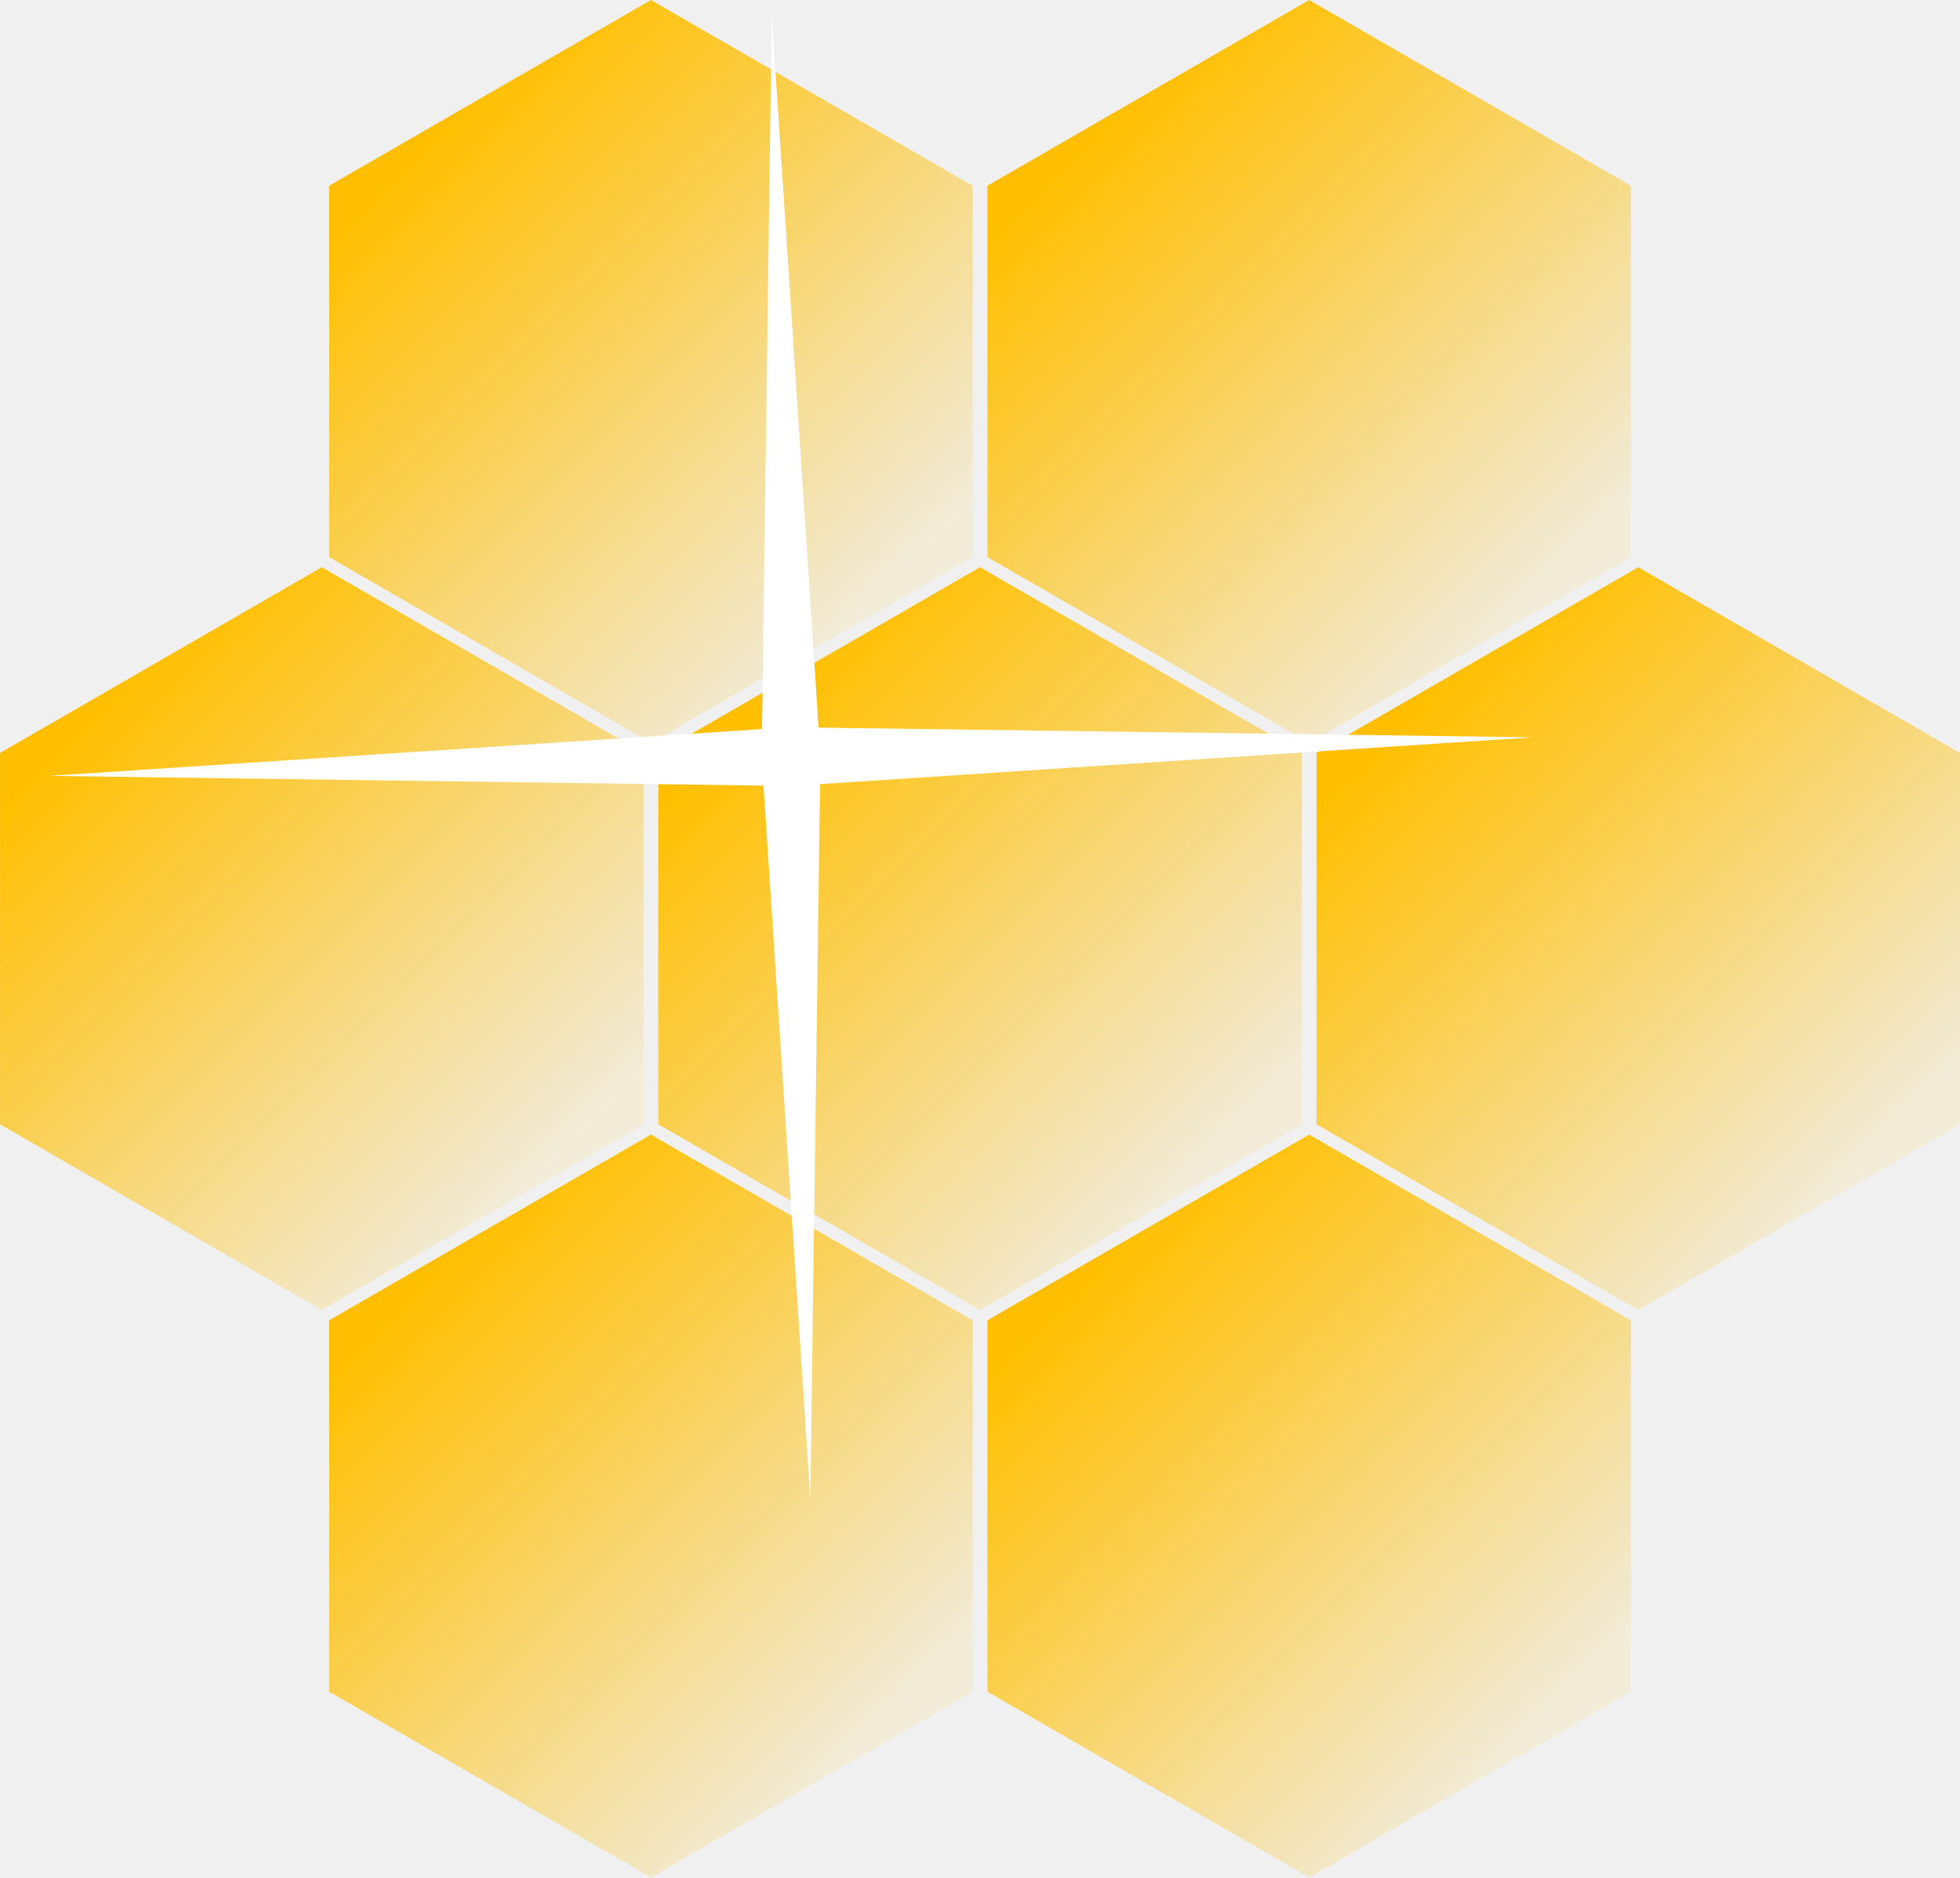
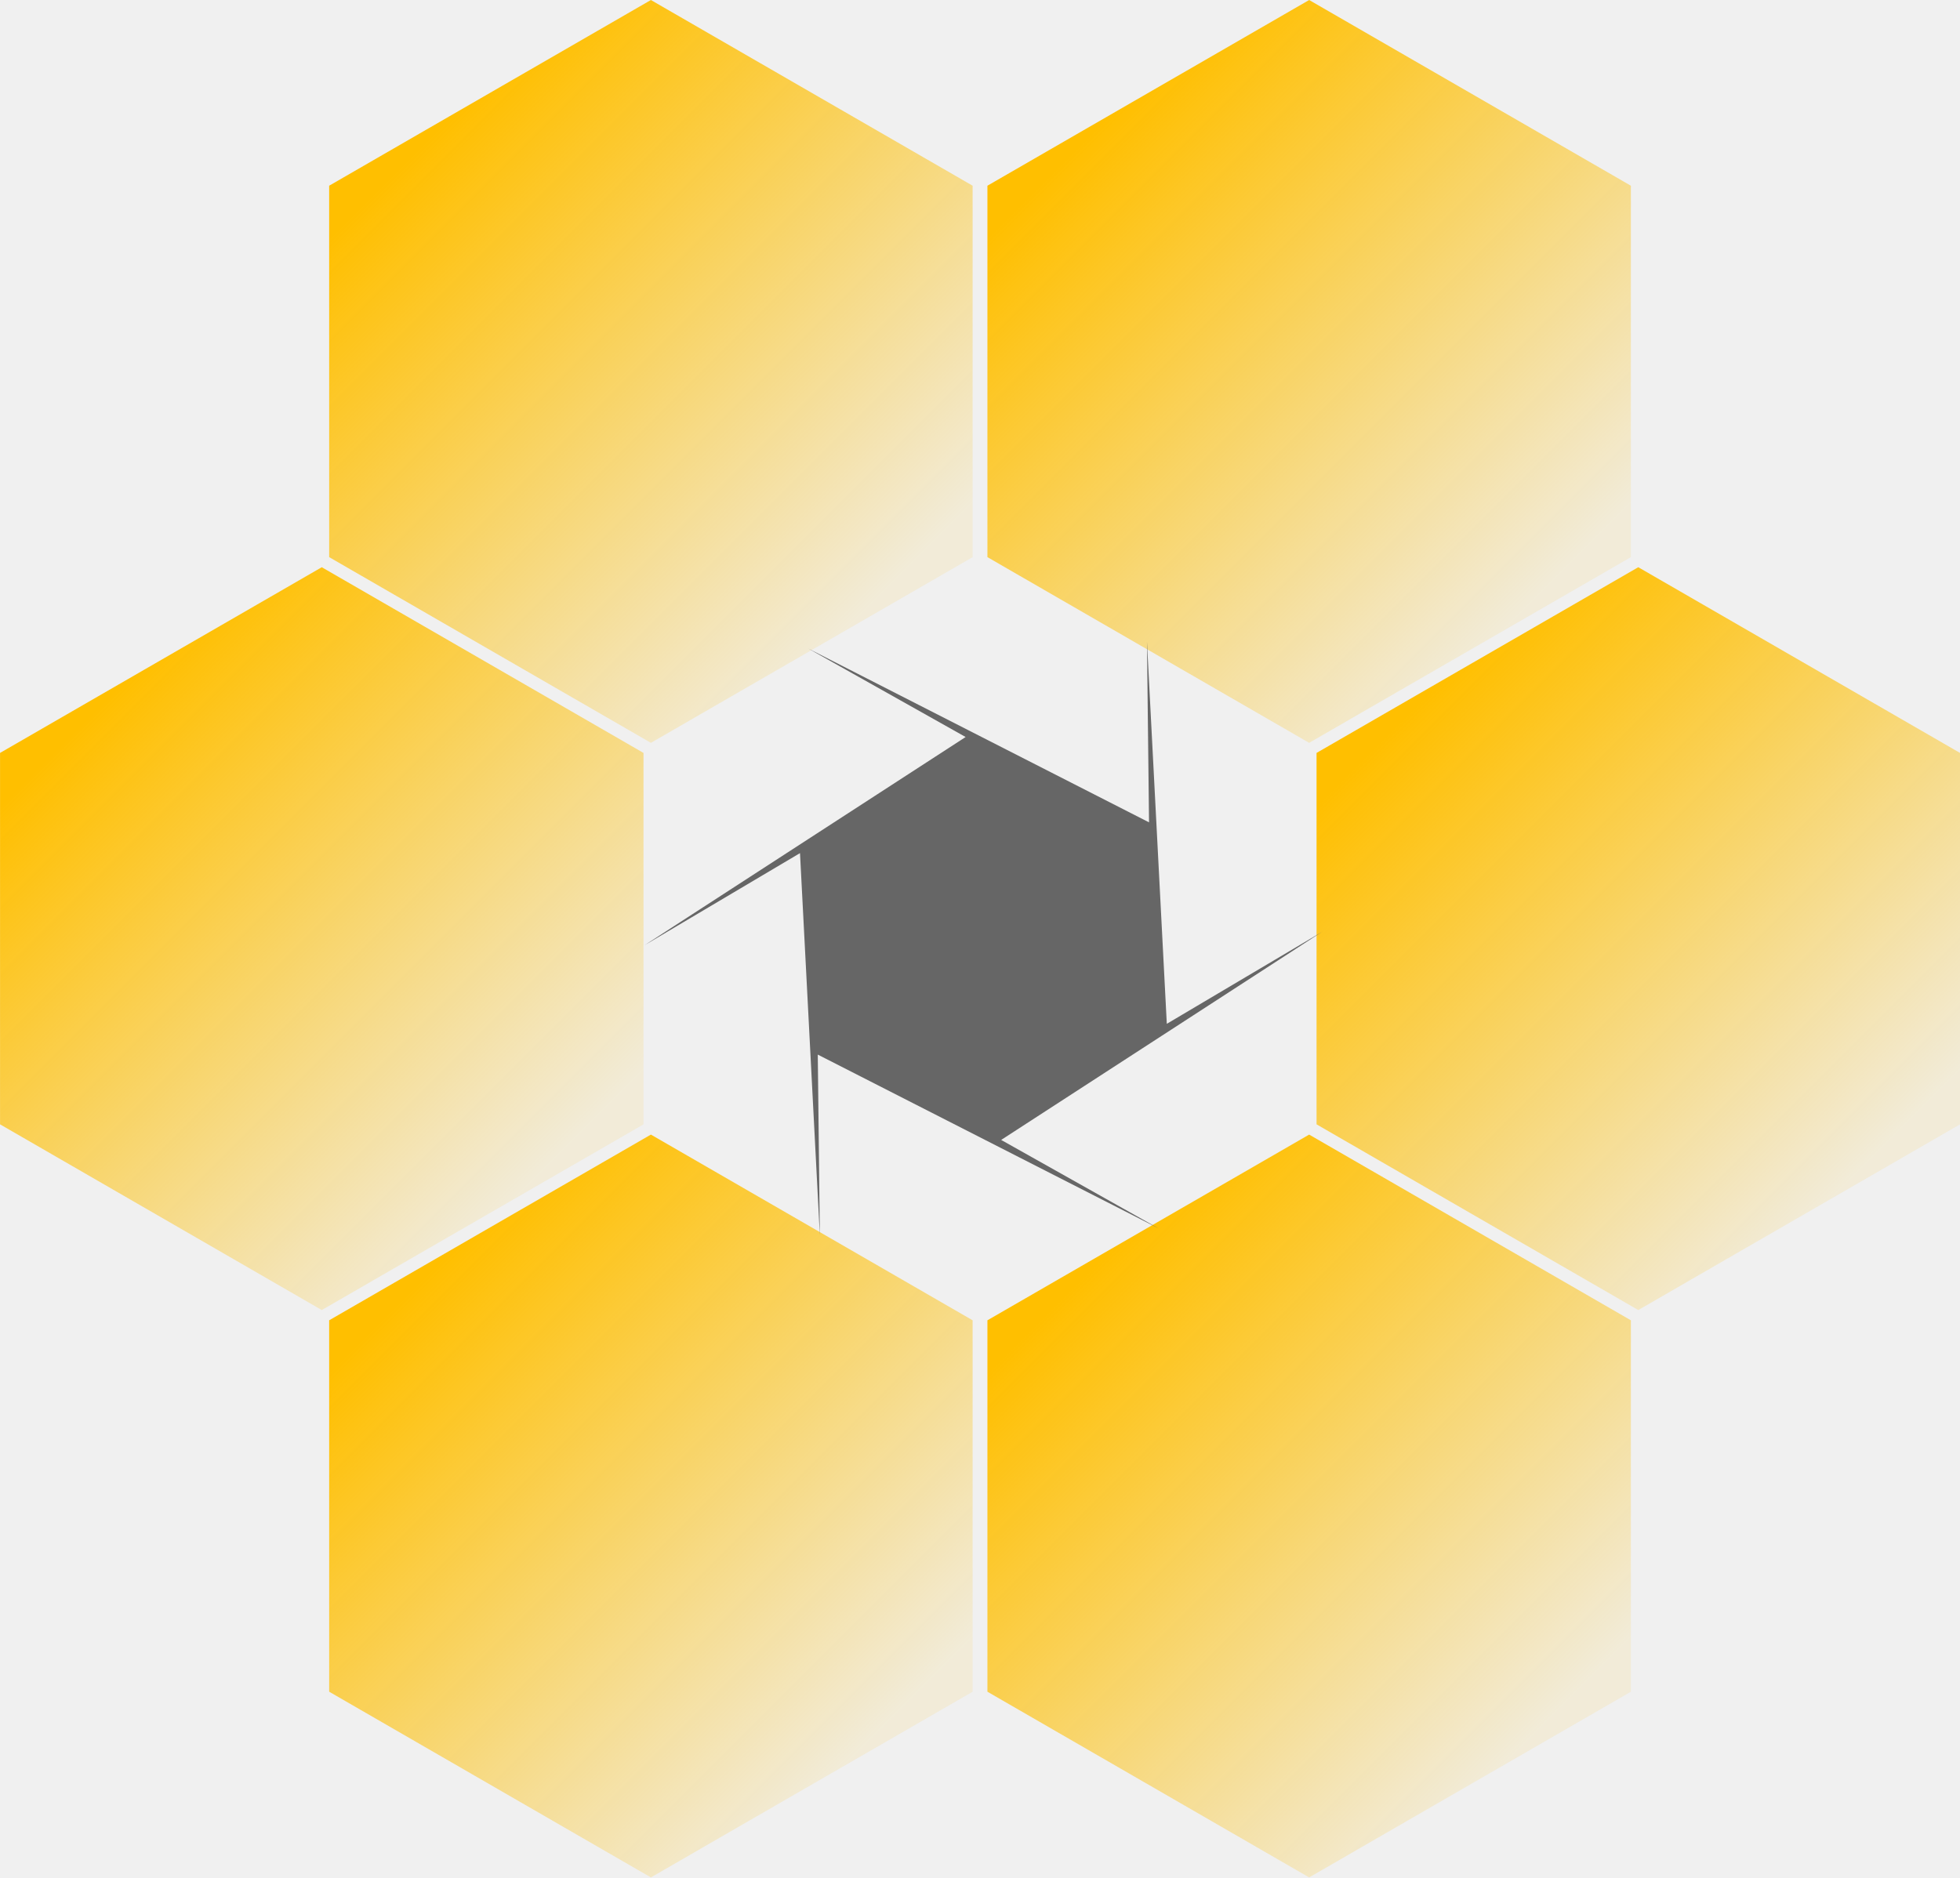
<svg xmlns="http://www.w3.org/2000/svg" xmlns:xlink="http://www.w3.org/1999/xlink" width="62.529mm" height="59.91mm" viewBox="0 0 62.529 59.91" version="1.1" id="svg1">
  <defs id="defs1">
    <linearGradient id="linearGradient191">
      <stop style="stop-color:#ffbf00;stop-opacity:1;" offset="0" id="stop190" />
      <stop style="stop-color:#ffbf00;stop-opacity:0.1;" offset="1" id="stop191" />
    </linearGradient>
    <linearGradient id="linearGradient189">
      <stop style="stop-color:#ffbf00;stop-opacity:1;" offset="0" id="stop188" />
      <stop style="stop-color:#ffbf00;stop-opacity:0.1;" offset="1" id="stop189" />
    </linearGradient>
    <linearGradient id="linearGradient187">
      <stop style="stop-color:#ffbf00;stop-opacity:1;" offset="0" id="stop186" />
      <stop style="stop-color:#ffbf00;stop-opacity:0.1;" offset="1" id="stop187" />
    </linearGradient>
    <linearGradient id="linearGradient185">
      <stop style="stop-color:#ffbf00;stop-opacity:1;" offset="0" id="stop184" />
      <stop style="stop-color:#ffbf00;stop-opacity:0.1;" offset="1" id="stop185" />
    </linearGradient>
    <linearGradient id="linearGradient182">
      <stop style="stop-color:#ffbf00;stop-opacity:1;" offset="0" id="stop181" />
      <stop style="stop-color:#ffbf00;stop-opacity:0.1;" offset="1" id="stop182" />
    </linearGradient>
    <linearGradient id="linearGradient163">
      <stop style="stop-color:#ffbf00;stop-opacity:1;" offset="0" id="stop162" />
      <stop style="stop-color:#ffbf00;stop-opacity:0.1;" offset="1" id="stop163" />
    </linearGradient>
    <linearGradient id="linearGradient142">
      <stop style="stop-color:#ffbf00;stop-opacity:1;" offset="0" id="stop143" />
      <stop style="stop-color:#ffbf00;stop-opacity:0.1;" offset="1" id="stop144" />
    </linearGradient>
    <linearGradient xlink:href="#linearGradient191" id="linearGradient170" x1="36.563" y1="35.561" x2="51.079" y2="50.077" gradientUnits="userSpaceOnUse" />
    <linearGradient xlink:href="#linearGradient142" id="linearGradient171" x1="36.563" y1="35.561" x2="51.079" y2="50.077" gradientUnits="userSpaceOnUse" />
    <linearGradient xlink:href="#linearGradient185" id="linearGradient172" x1="36.563" y1="35.561" x2="51.079" y2="50.077" gradientUnits="userSpaceOnUse" />
    <linearGradient xlink:href="#linearGradient182" id="linearGradient173" x1="36.563" y1="35.561" x2="51.079" y2="50.077" gradientUnits="userSpaceOnUse" />
    <linearGradient xlink:href="#linearGradient189" id="linearGradient174" x1="36.563" y1="35.561" x2="51.079" y2="50.077" gradientUnits="userSpaceOnUse" />
    <linearGradient xlink:href="#linearGradient163" id="linearGradient176" x1="36.563" y1="35.561" x2="51.079" y2="50.077" gradientUnits="userSpaceOnUse" />
    <linearGradient xlink:href="#linearGradient187" id="linearGradient181" gradientUnits="userSpaceOnUse" x1="36.563" y1="35.561" x2="51.079" y2="50.077" />
  </defs>
  <g id="layer1" transform="translate(-44.61455,-29.21914)">
-     <path style="fill:url(#linearGradient176);stroke-width:0.265" id="path1" d="m 54.086,48.745 -10.264,5.926 -10.264,-5.926 0,-11.852 10.264,-5.926 10.264,5.926 z" transform="translate(32.05779,16.35243)" />
    <path style="fill:url(#linearGradient181);stroke-width:0.265" id="path2" d="m 54.086,48.745 -10.264,5.926 -10.264,-5.926 0,-11.852 10.264,-5.926 10.264,5.926 z" transform="translate(53.05779,16.35243)" />
    <path style="fill:url(#linearGradient174);stroke-width:0.265" id="path3" d="m 54.086,48.745 -10.264,5.926 -10.264,-5.926 0,-11.852 10.264,-5.926 10.264,5.926 z" transform="translate(11.05779,16.35243)" />
    <path style="fill:url(#linearGradient173);stroke-width:0.265" id="path4" d="m 54.086,48.745 -10.264,5.926 -10.264,-5.926 0,-11.852 10.264,-5.926 10.264,5.926 z" transform="translate(42.55779,-1.747568)" />
    <path style="fill:url(#linearGradient172);stroke-width:0.265" id="path5" d="m 54.086,48.745 -10.264,5.926 -10.264,-5.926 0,-11.852 10.264,-5.926 10.264,5.926 z" transform="translate(21.55779,-1.747568)" />
    <path style="fill:url(#linearGradient171);stroke-width:0.265" id="path6" d="m 54.086,48.745 -10.264,5.926 -10.264,-5.926 0,-11.852 10.264,-5.926 10.264,5.926 z" transform="translate(42.55779,34.45743)" />
    <path style="fill:url(#linearGradient170);stroke-width:0.265" id="path7" d="m 54.086,48.745 -10.264,5.926 -10.264,-5.926 0,-11.852 10.264,-5.926 10.264,5.926 z" transform="translate(21.55779,34.45743)" />
-     <path style="fill:#ffffff;fill-opacity:1;stroke-width:0.265" id="path15" d="m 69.235,29.691 1.494,22.746 22.793,0.31 -22.746,1.494 -0.31,22.793 -1.494,-22.746 -22.793,-0.31 22.746,-1.494 z" />
+     <path style="fill:#666666;stroke-width:0.265" id="path1" d="m 63.941,61.558 -0.633,-12.193 -4.959,2.939 10.243,-6.644 -5.025,-2.825 10.876,5.548 -0.066,-5.764 0.633,12.193 4.959,-2.939 -10.243,6.644 5.025,2.825 -10.876,-5.548 z" transform="translate(6.828569,7.077657)" />
  </g>
  <g id="g14" transform="translate(-44.61455,-29.21914)" style="display:none">
    <path style="fill:url(#linearGradient176);stroke-width:0.265" id="path8" d="m 54.086,48.745 -10.264,5.926 -10.264,-5.926 0,-11.852 10.264,-5.926 10.264,5.926 z" transform="translate(32.05779,16.35243)" />
    <path style="fill:url(#linearGradient181);stroke-width:0.265" id="path9" d="m 54.086,48.745 -10.264,5.926 -10.264,-5.926 0,-11.852 10.264,-5.926 10.264,5.926 z" transform="translate(53.05779,16.35243)" />
    <path style="fill:url(#linearGradient174);stroke-width:0.265" id="path10" d="m 54.086,48.745 -10.264,5.926 -10.264,-5.926 0,-11.852 10.264,-5.926 10.264,5.926 z" transform="translate(11.05779,16.35243)" />
    <path style="fill:url(#linearGradient173);stroke-width:0.265" id="path11" d="m 54.086,48.745 -10.264,5.926 -10.264,-5.926 0,-11.852 10.264,-5.926 10.264,5.926 z" transform="translate(42.55779,-1.747568)" />
    <path style="fill:url(#linearGradient172);stroke-width:0.265" id="path12" d="m 54.086,48.745 -10.264,5.926 -10.264,-5.926 0,-11.852 10.264,-5.926 10.264,5.926 z" transform="translate(21.55779,-1.747568)" />
    <path style="fill:url(#linearGradient171);stroke-width:0.265" id="path13" d="m 54.086,48.745 -10.264,5.926 -10.264,-5.926 0,-11.852 10.264,-5.926 10.264,5.926 z" transform="translate(42.55779,34.45743)" />
    <path style="fill:url(#linearGradient170);stroke-width:0.265" id="path14" d="m 54.086,48.745 -10.264,5.926 -10.264,-5.926 0,-11.852 10.264,-5.926 10.264,5.926 z" transform="translate(21.55779,34.45743)" />
  </g>
</svg>
